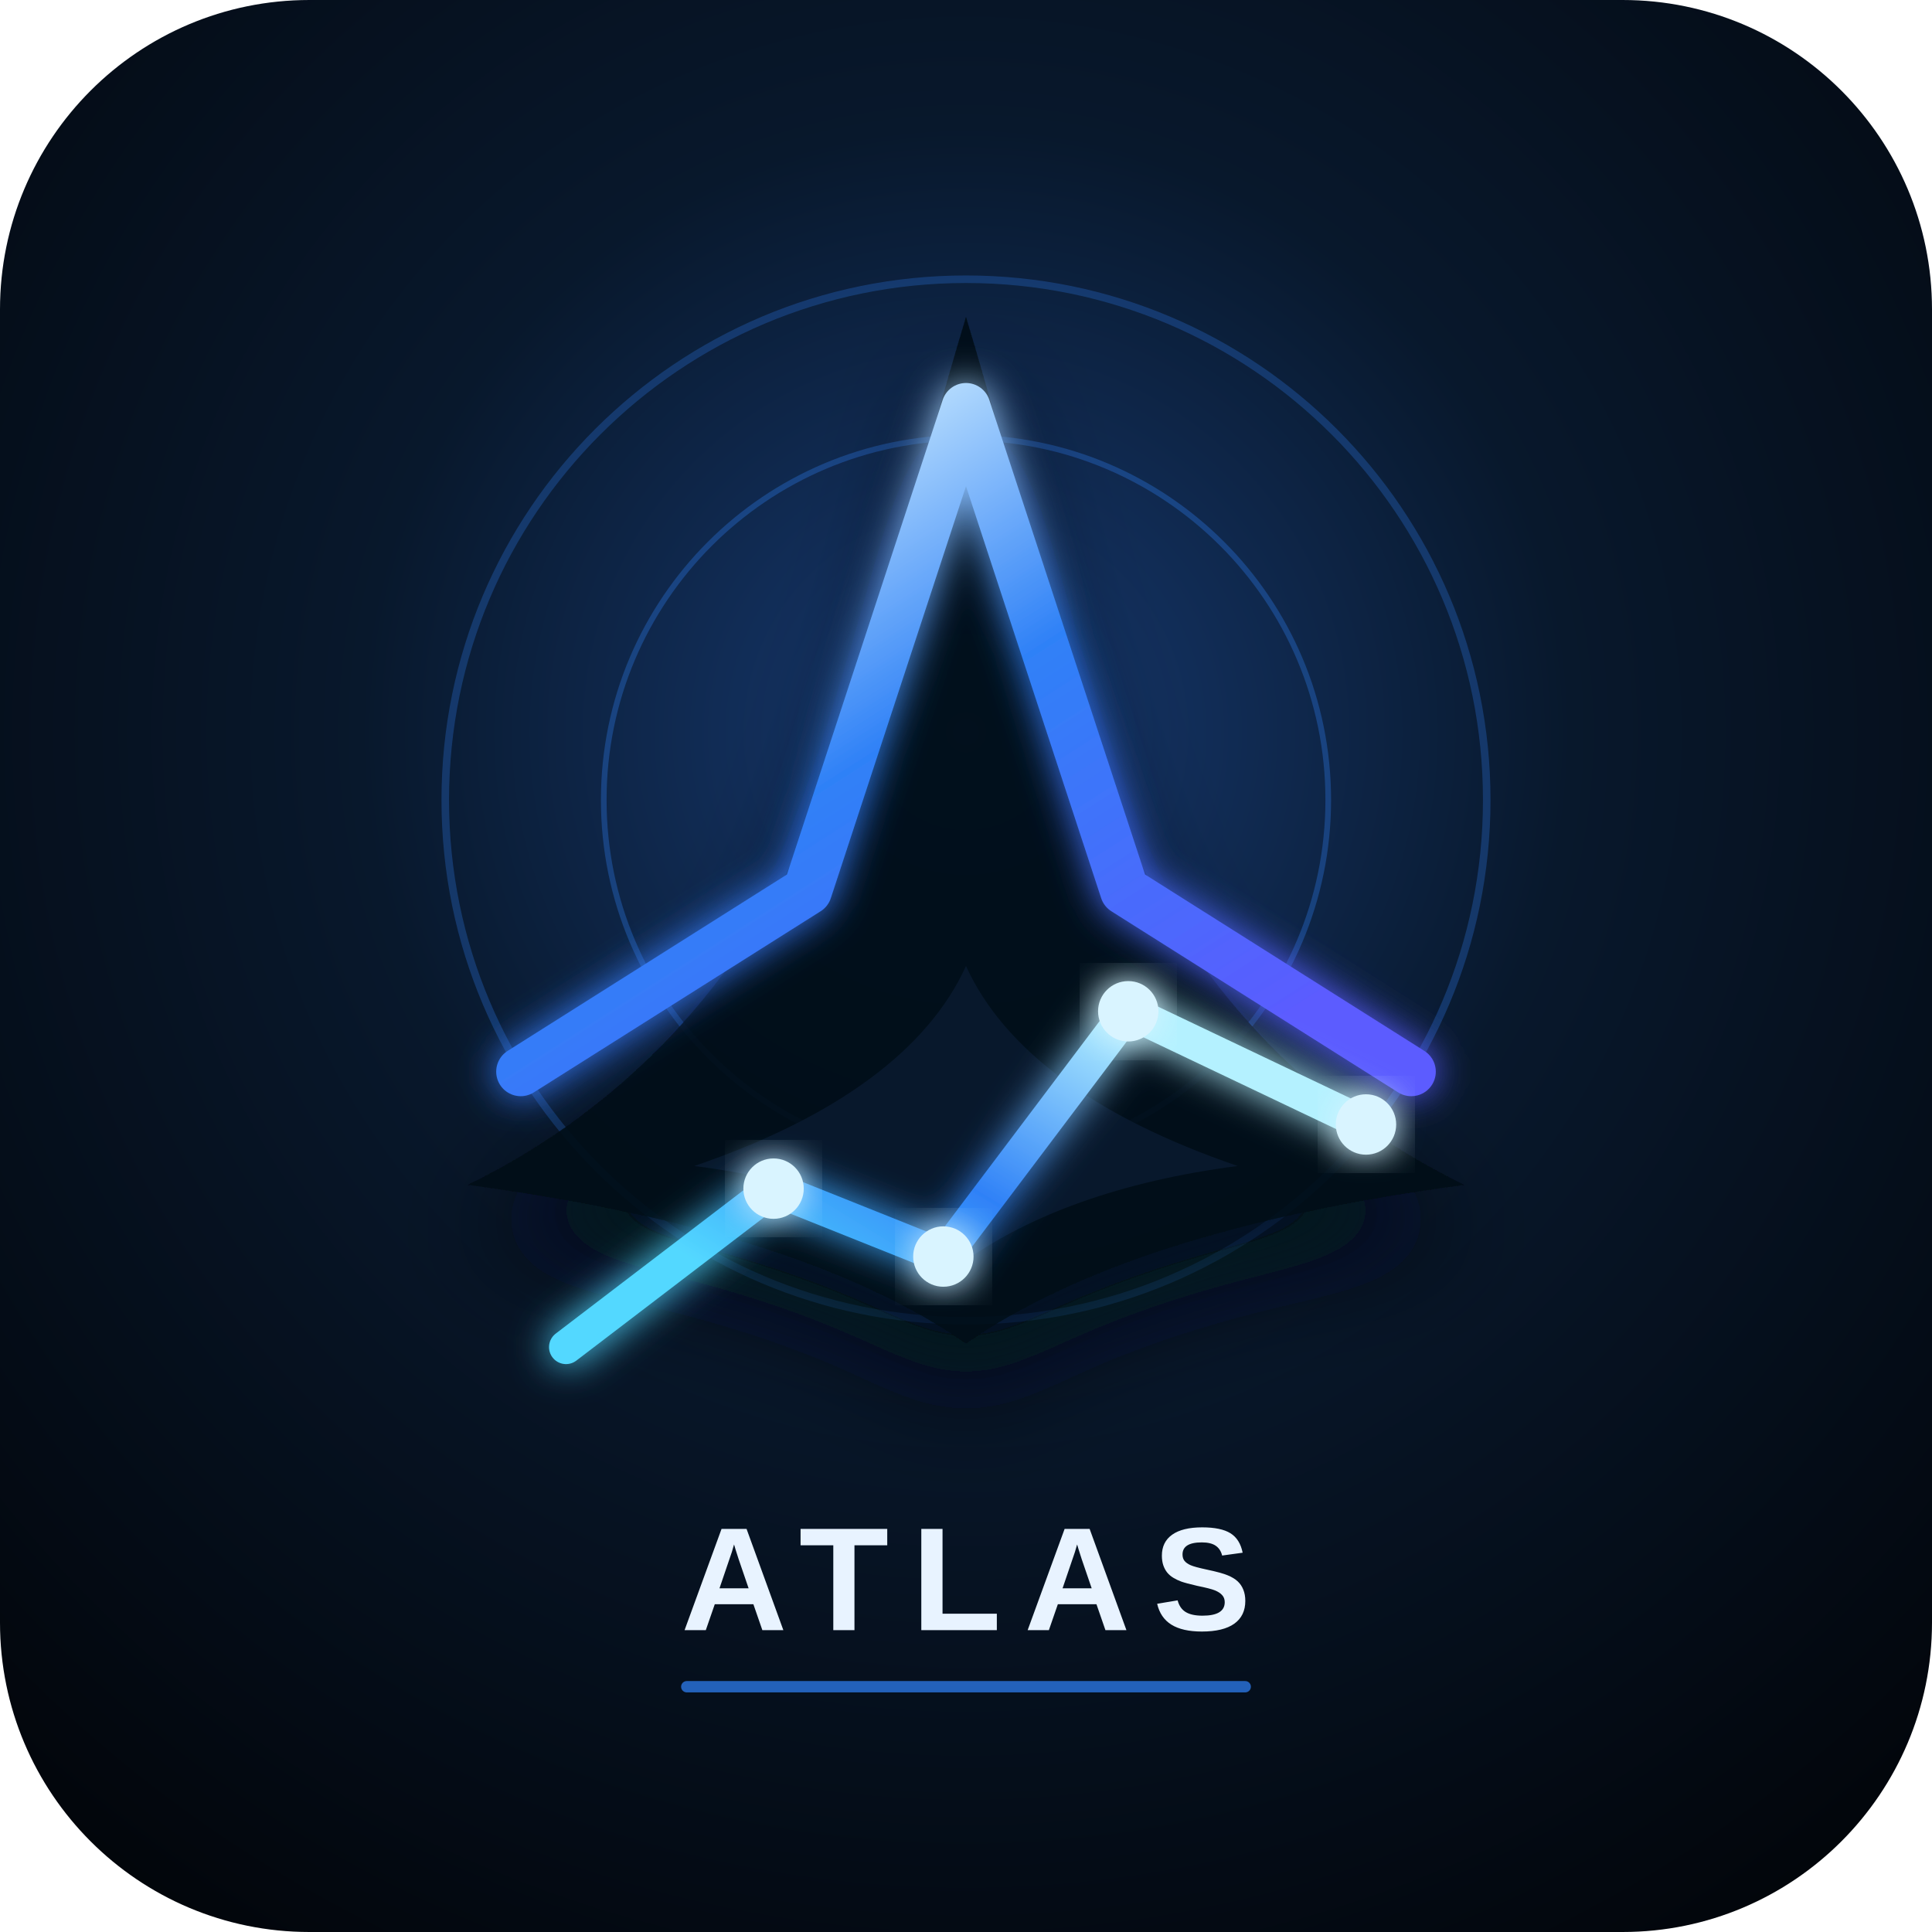
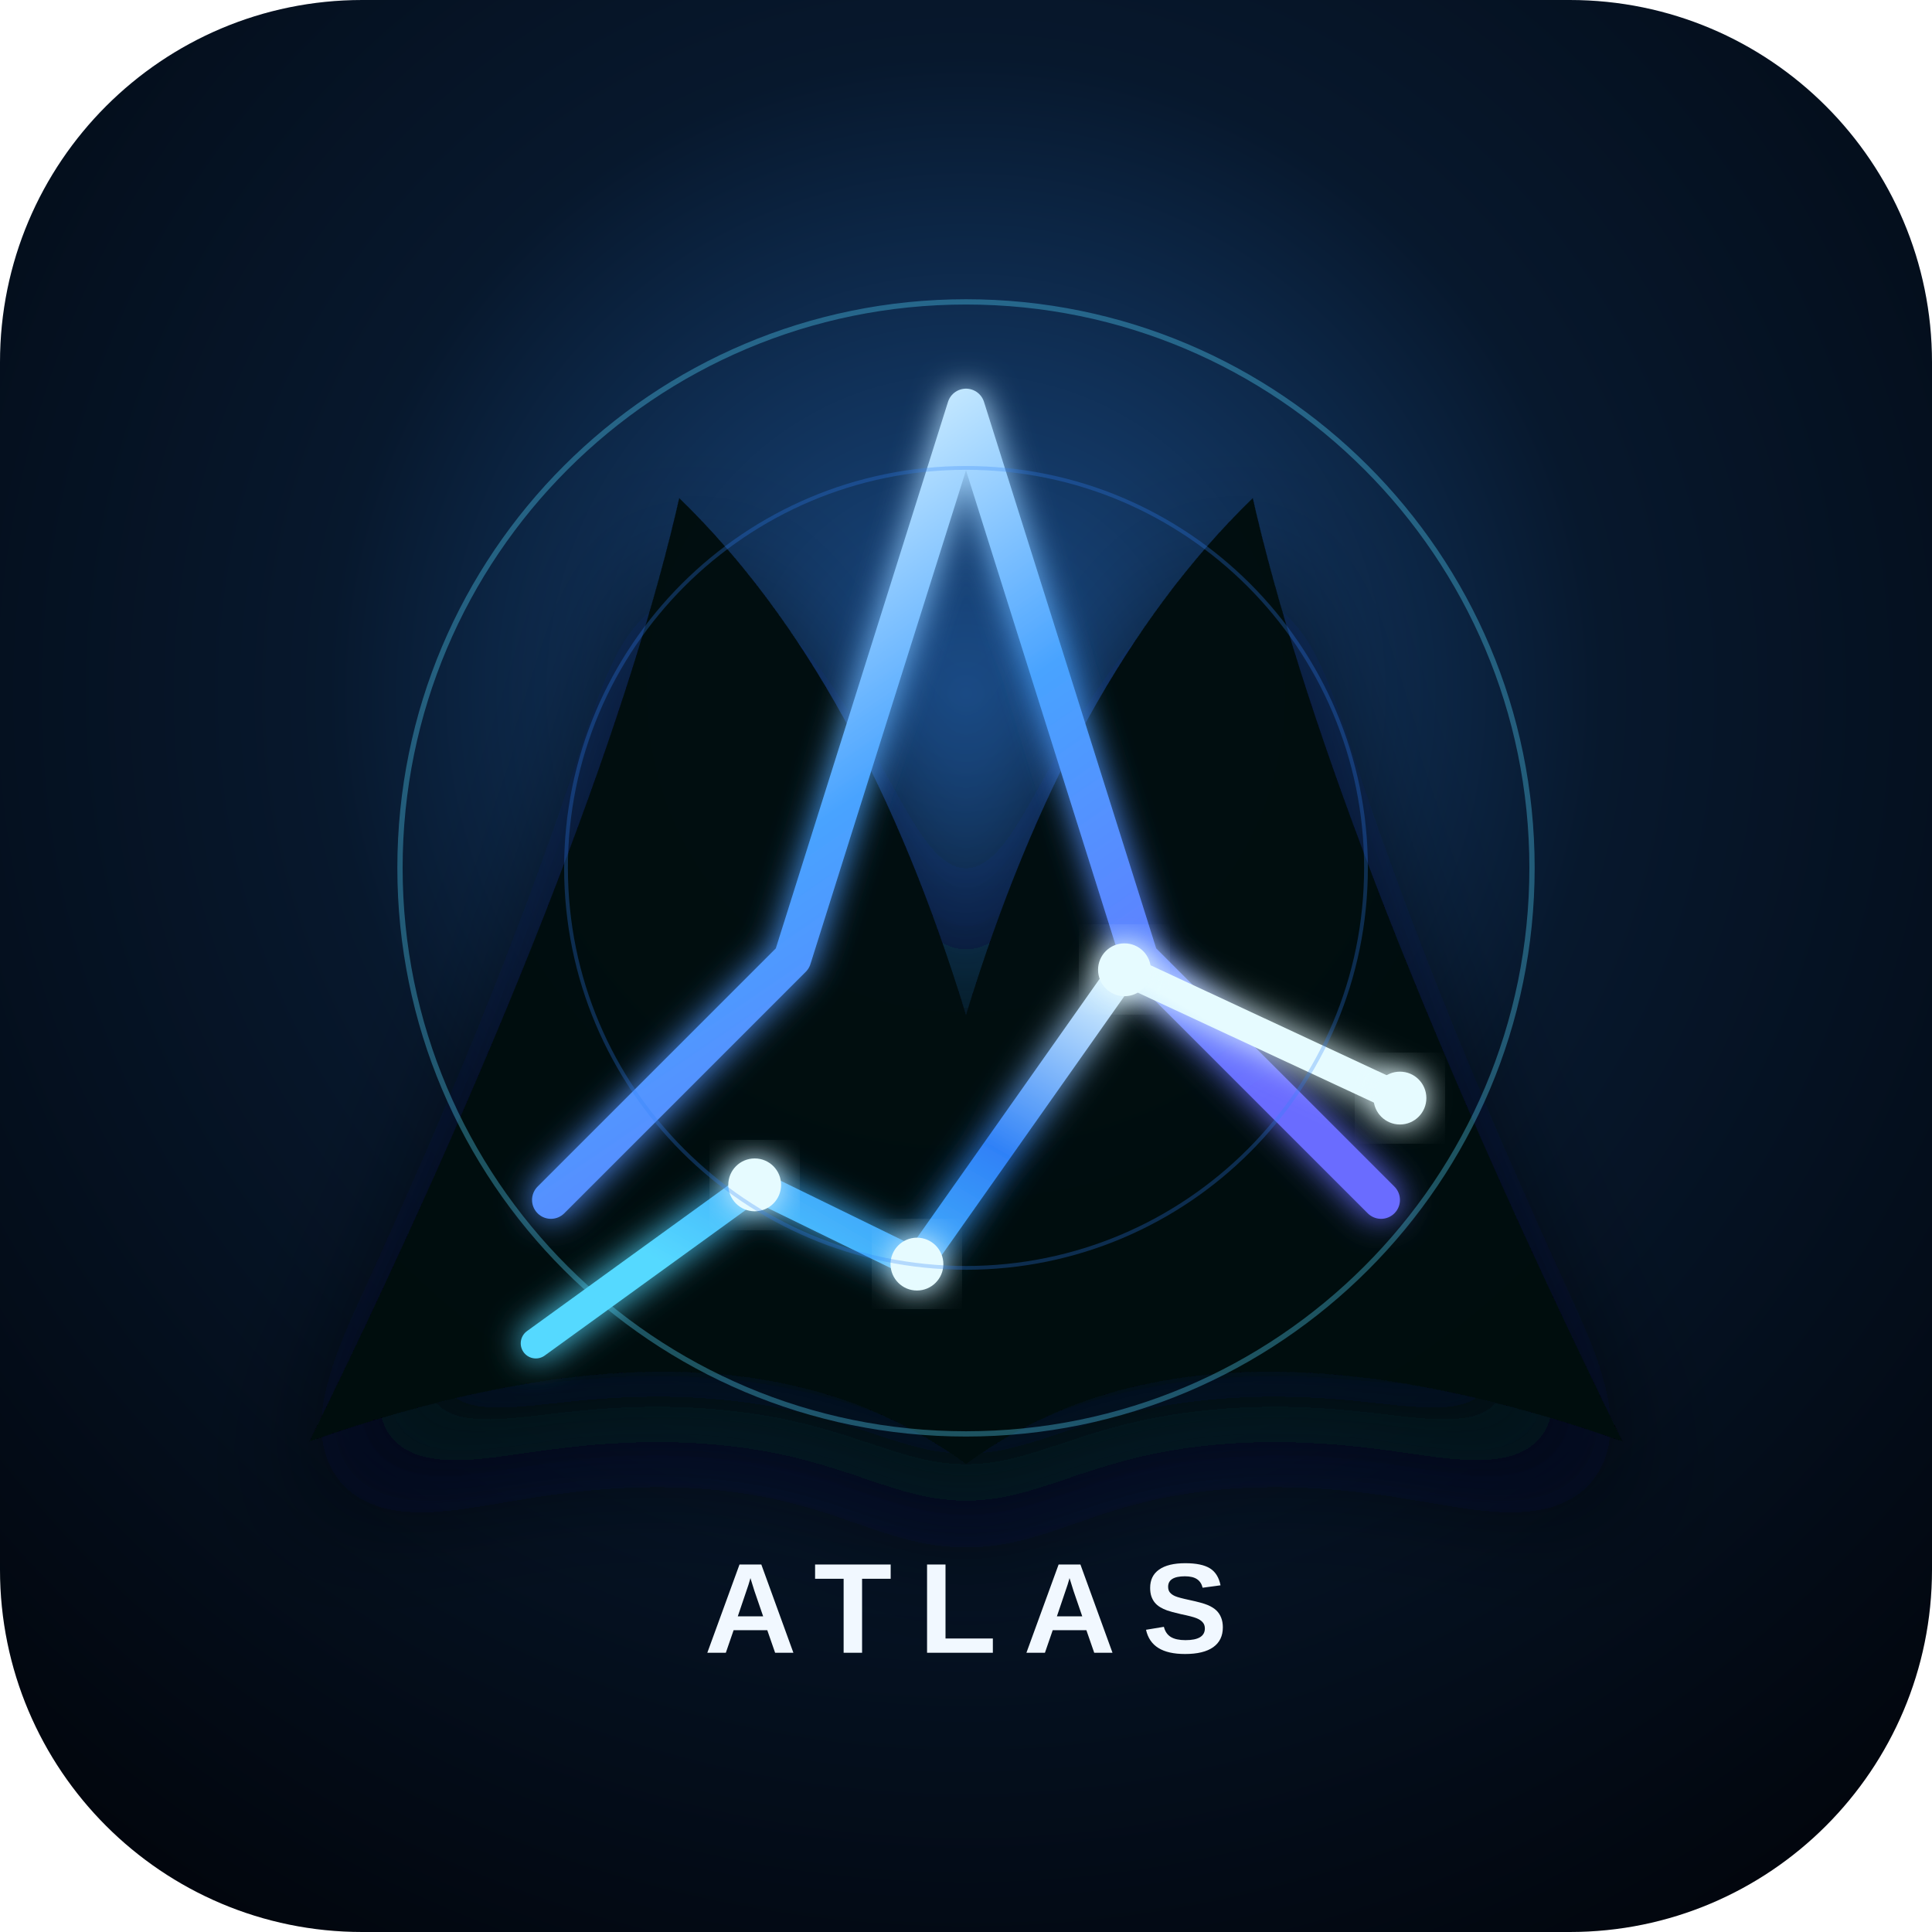
<svg xmlns="http://www.w3.org/2000/svg" viewBox="0 0 512 512" role="img" aria-label="Atlas Equity logo">
  <defs>
-     <radialGradient id="bg" cx="50%" cy="38%" r="74%">
-       <stop offset="0%" stop-color="#173a72" />
-       <stop offset="42%" stop-color="#08182c" />
-       <stop offset="100%" stop-color="#02050a" />
+     <radialGradient id="bg" cx="50%" cy="36%" r="78%">
+       <stop offset="0%" stop-color="#1a4b86" />
+       <stop offset="42%" stop-color="#07182d" />
+       <stop offset="100%" stop-color="#01040a" />
    </radialGradient>
-     <linearGradient id="steel" x1="18%" y1="8%" x2="88%" y2="90%">
-       <stop offset="0%" stop-color="#d9f4ff" />
-       <stop offset="44%" stop-color="#2f81f7" />
-       <stop offset="100%" stop-color="#5b5cff" />
+     <linearGradient id="edge" x1="20%" y1="8%" x2="80%" y2="92%">
+       <stop stop-color="#dff7ff" />
+       <stop offset=".42" stop-color="#49a3ff" />
+       <stop offset="1" stop-color="#6b6cff" />
    </linearGradient>
-     <linearGradient id="line" x1="16%" y1="74%" x2="86%" y2="26%">
-       <stop offset="0%" stop-color="#53d8ff" />
-       <stop offset="48%" stop-color="#2f81f7" />
-       <stop offset="100%" stop-color="#b4f1ff" />
+     <linearGradient id="tick" x1="14%" y1="78%" x2="86%" y2="24%">
+       <stop stop-color="#55d9ff" />
+       <stop offset=".55" stop-color="#2f81f7" />
+       <stop offset="1" stop-color="#e6fbff" />
    </linearGradient>
-     <filter id="softGlow" x="-30%" y="-30%" width="160%" height="160%">
-       <feGaussianBlur stdDeviation="5" result="blur" />
+     <filter id="glow" x="-35%" y="-35%" width="170%" height="170%">
+       <feGaussianBlur stdDeviation="4.5" result="b" />
      <feMerge>
-         <feMergeNode in="blur" />
+         <feMergeNode in="b" />
        <feMergeNode in="SourceGraphic" />
      </feMerge>
    </filter>
-     <filter id="shadow" x="-30%" y="-30%" width="160%" height="160%">
-       <feDropShadow dx="0" dy="14" stdDeviation="14" flood-color="#000814" flood-opacity=".9" />
+     <filter id="shadow" x="-35%" y="-35%" width="170%" height="170%">
+       <feDropShadow dx="0" dy="18" stdDeviation="18" flood-color="#000814" flood-opacity=".95" />
    </filter>
  </defs>
-   <rect width="512" height="512" rx="82" fill="url(#bg)" />
-   <circle cx="256" cy="212" r="138" fill="none" stroke="#1d4f96" stroke-width="2" opacity=".55" />
-   <circle cx="256" cy="212" r="96" fill="none" stroke="#2f81f7" stroke-width="1.5" opacity=".32" />
-   <path d="M124 314c43-21 76-57 94-104 15-39 25-83 38-126 13 43 23 87 38 126 18 47 51 83 94 104-60 8-103 22-132 42-29-20-72-34-132-42z" fill="#020812" opacity=".93" filter="url(#shadow)" />
-   <path d="M184 309c38-13 62-31 72-53 10 22 34 40 72 53-31 4-55 13-72 25-17-12-41-21-72-25z" fill="#08182c" />
-   <path d="M138 284 214 236l42-128 42 128 76 48" fill="none" stroke="url(#steel)" stroke-width="13" stroke-linecap="round" stroke-linejoin="round" filter="url(#softGlow)" />
-   <path d="M150 357l55-42 45 18 49-65 63 30" fill="none" stroke="url(#line)" stroke-width="9" stroke-linecap="round" stroke-linejoin="round" filter="url(#softGlow)" />
-   <circle cx="205" cy="315" r="8" fill="#d9f4ff" filter="url(#softGlow)" />
-   <circle cx="250" cy="333" r="8" fill="#d9f4ff" filter="url(#softGlow)" />
-   <circle cx="299" cy="268" r="8" fill="#d9f4ff" filter="url(#softGlow)" />
-   <circle cx="362" cy="298" r="8" fill="#d9f4ff" filter="url(#softGlow)" />
-   <text x="256" y="432" text-anchor="middle" font-family="Orbitron,Segoe UI,Arial,sans-serif" font-size="39" font-weight="800" fill="#e8f3ff" letter-spacing="6">ATLAS</text>
-   <path d="M182 447h148" stroke="#2f81f7" stroke-width="3" stroke-linecap="round" opacity=".72" />
+   <rect width="512" height="512" rx="96" fill="url(#bg)" />
+   <path d="M82 382c56-114 86-197 98-250 33 32 58 78 76 137 18-59 43-105 76-137 12 53 42 136 98 250-74-26-132-25-174 6-42-31-100-32-174-6z" fill="#020711" opacity=".96" filter="url(#shadow)" />
+   <path d="M146 318 210 254l46-146 46 146 64 64" fill="none" stroke="url(#edge)" stroke-width="10" stroke-linecap="round" stroke-linejoin="round" filter="url(#glow)" />
+   <path d="M142 356l58-42 43 21 55-78 73 34" fill="none" stroke="url(#tick)" stroke-width="8" stroke-linecap="round" stroke-linejoin="round" filter="url(#glow)" />
+   <circle cx="200" cy="314" r="7" fill="#e6fbff" filter="url(#glow)" />
+   <circle cx="243" cy="335" r="7" fill="#e6fbff" filter="url(#glow)" />
+   <circle cx="298" cy="257" r="7" fill="#e6fbff" filter="url(#glow)" />
+   <circle cx="371" cy="291" r="7" fill="#e6fbff" filter="url(#glow)" />
+   <circle cx="256" cy="230" r="150" fill="none" stroke="#55d9ff" stroke-width="1.4" opacity=".34" />
+   <circle cx="256" cy="230" r="106" fill="none" stroke="#2f81f7" stroke-width="1" opacity=".28" />
+   <text x="256" y="438" text-anchor="middle" font-family="Orbitron,Segoe UI,Arial,sans-serif" font-size="34" font-weight="850" fill="#f1f8ff" letter-spacing="7">ATLAS</text>
</svg>
